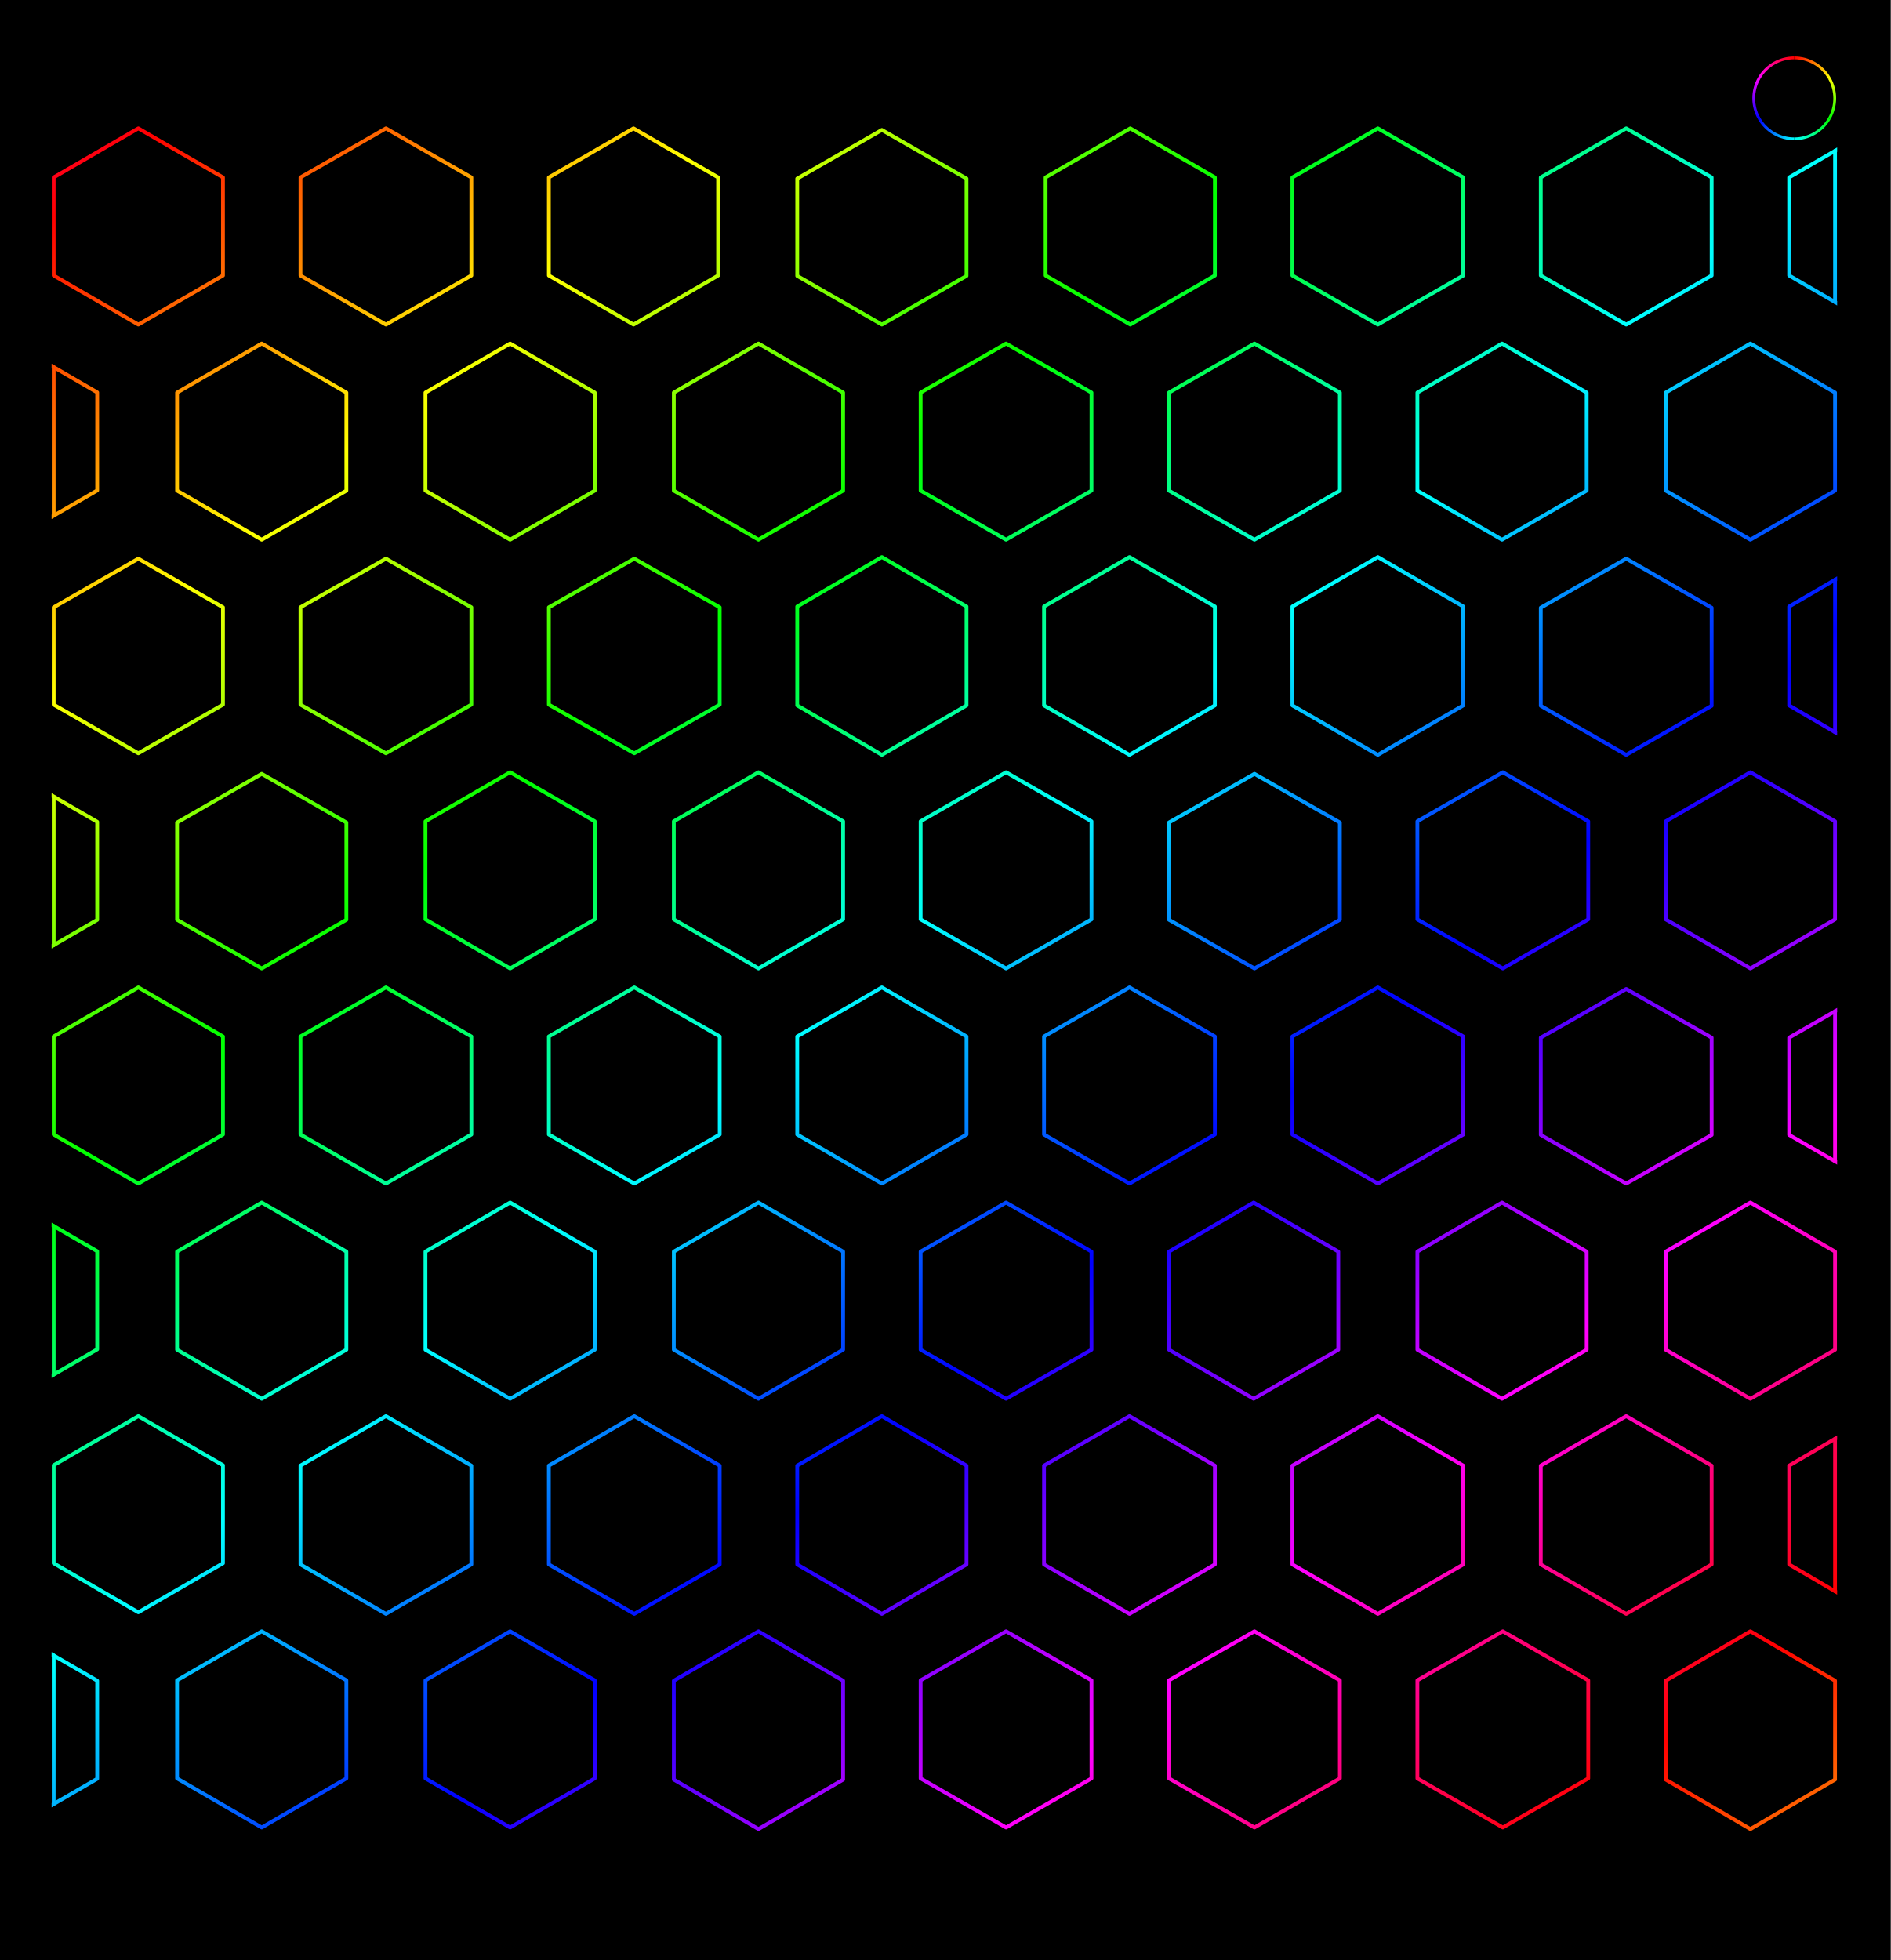
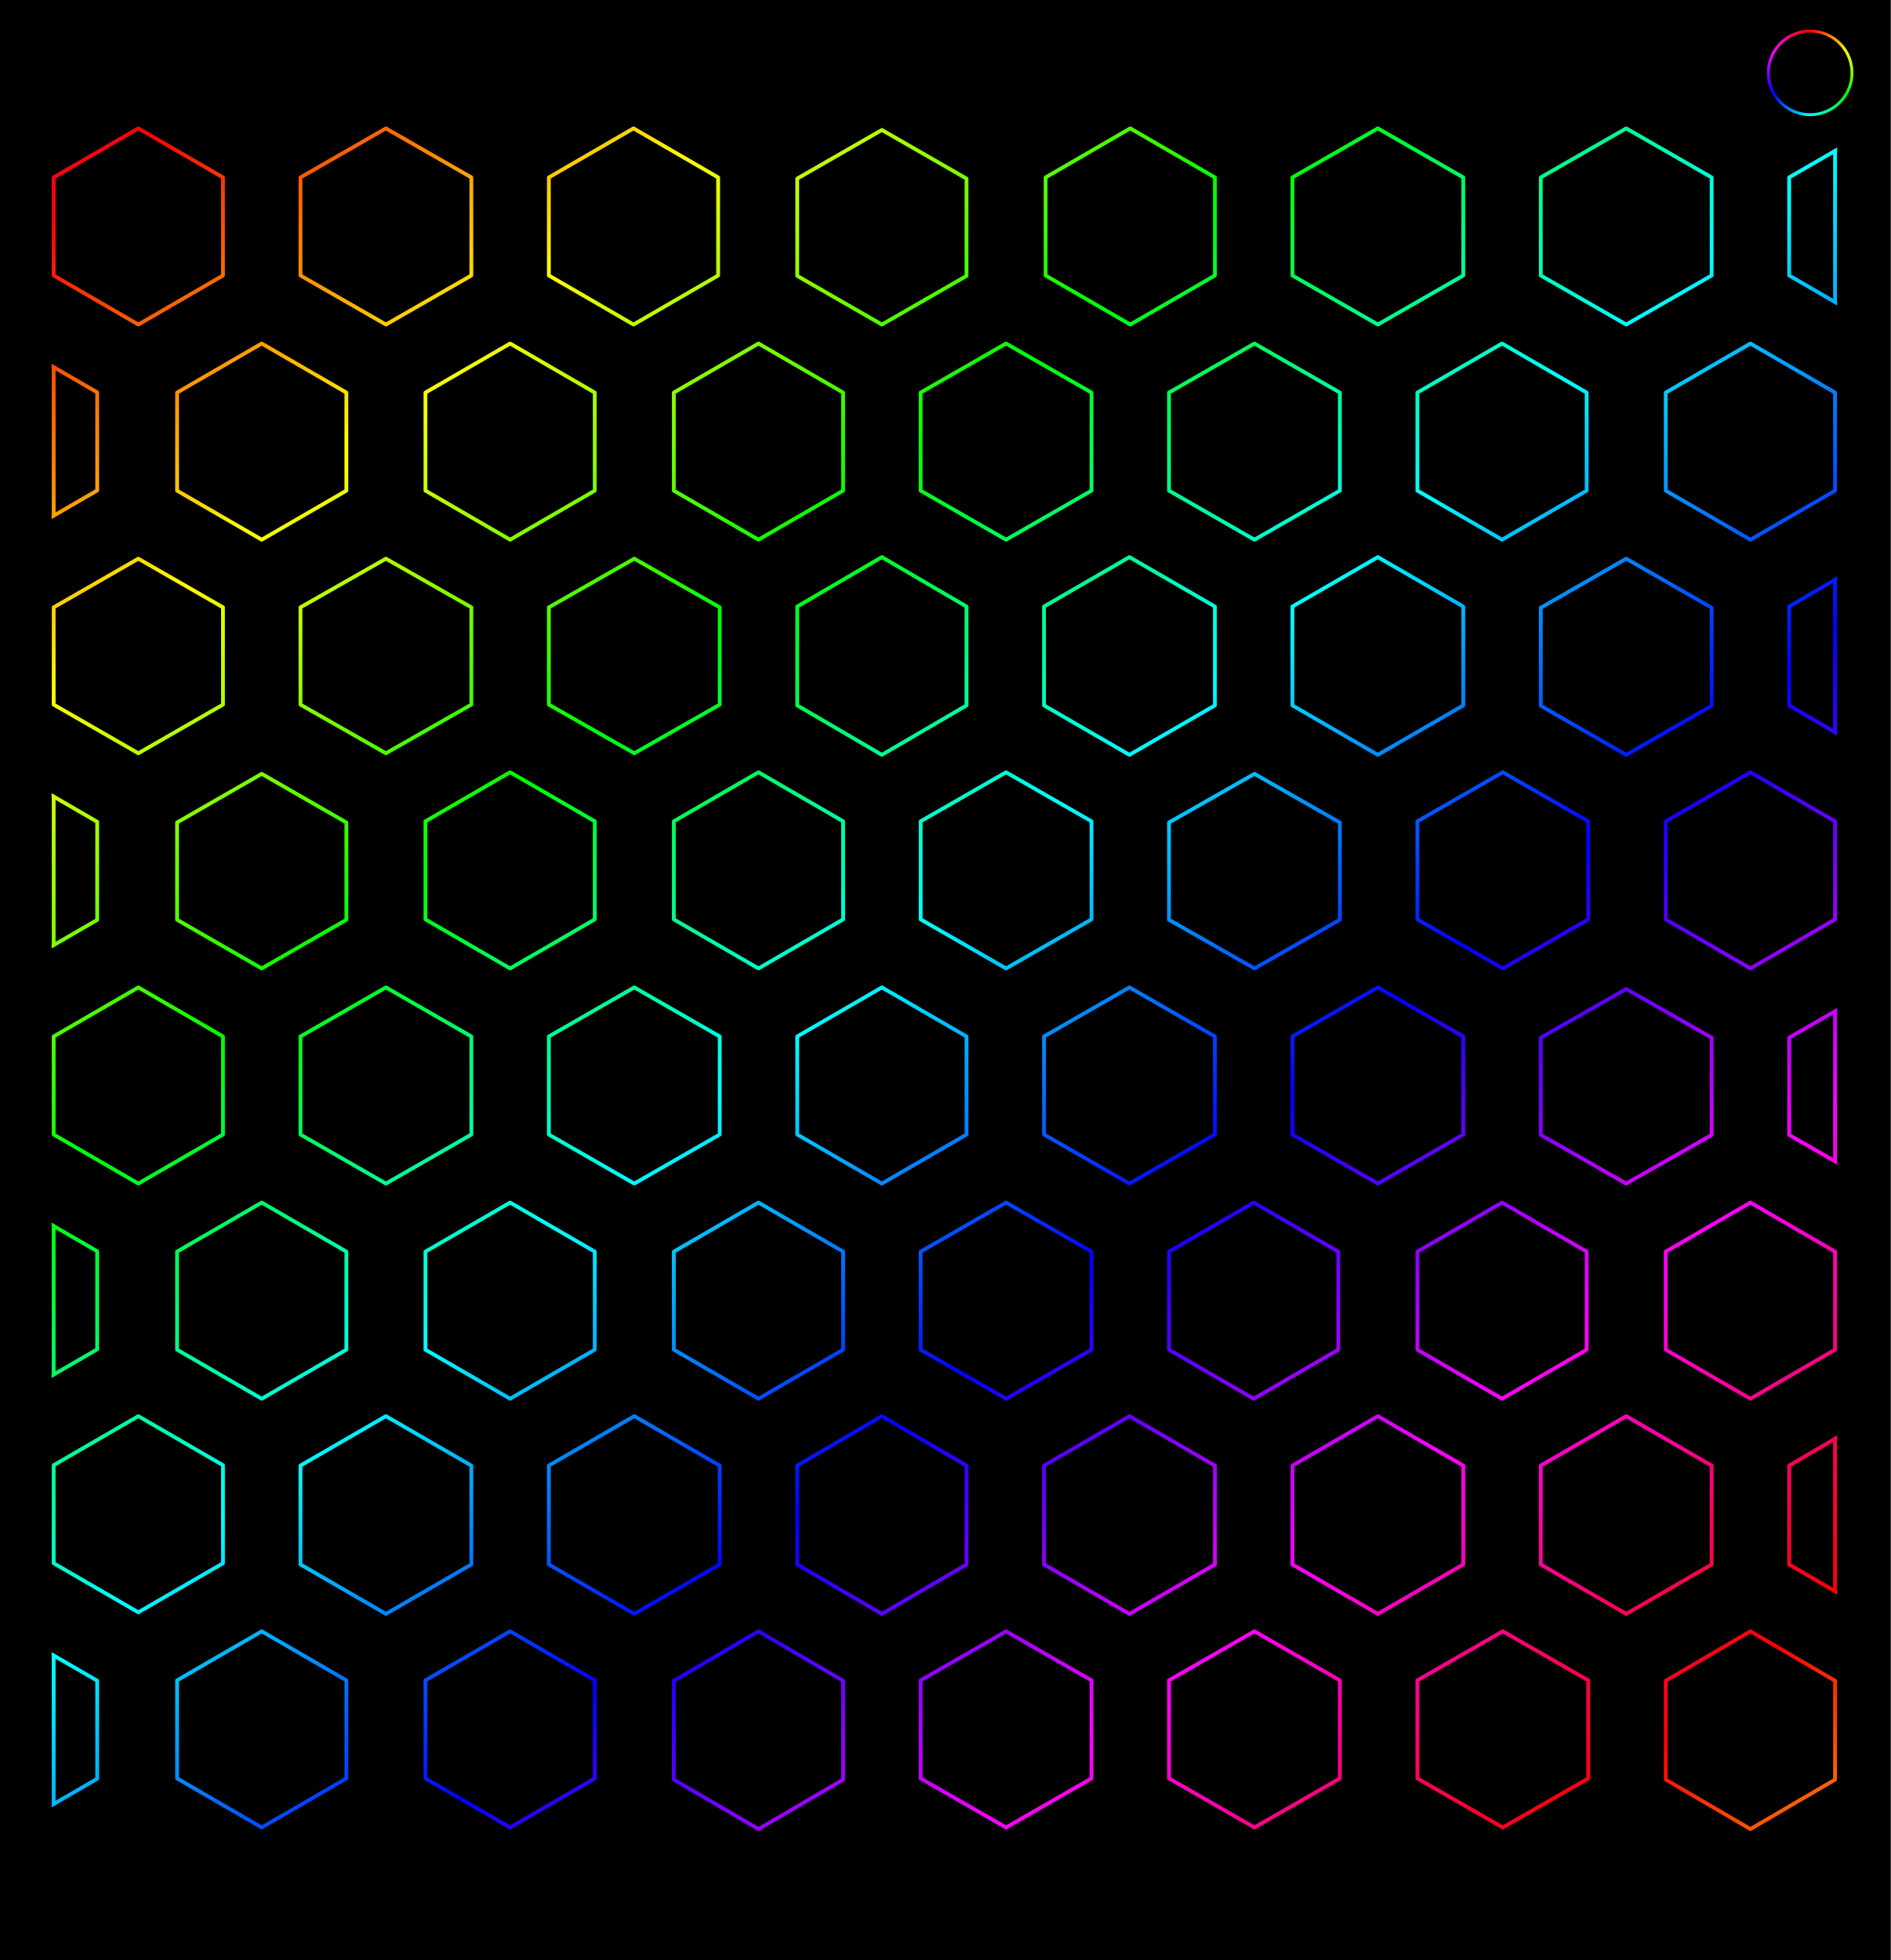
<svg xmlns="http://www.w3.org/2000/svg" width="2076" height="2152" viewBox="0 0 2076 2152">
  <defs>
    <linearGradient id="rainbow" gradientUnits="userSpaceOnUse" x1="0" y1="0" x2="1145.099" y2="1346.605">
      <stop offset="0" stop-color="#ff007e" />
      <stop offset="0.065" stop-color="#ff0000" />
      <stop offset="0.196" stop-color="#ffff00" />
      <stop offset="0.328" stop-color="#00ff00" />
      <stop offset="0.459" stop-color="#00ffff" />
      <stop offset="0.59" stop-color="#0000ff" />
      <stop offset="0.722" stop-color="#ff00ff" />
      <stop offset="0.853" stop-color="#ff0000" />
      <stop offset="0.984" stop-color="#ffff00" />
      <stop offset="1" stop-color="#e0ff00" />
    </linearGradient>
    <clipPath id="pattern-clip" data-edges="aligned">
      <rect x="23.68" y="69" width="1128.64" height="1084" />
    </clipPath>
-     <linearGradient id="camera-0" gradientUnits="userSpaceOnUse" x1="1970" y1="63.539" x2="2008.504" y2="85.77">
+     <linearGradient id="camera-0" gradientUnits="userSpaceOnUse" x1="1987.5" y1="34.09" x2="2027.26" y2="57.045">
      <stop stop-color="#ff0000" />
      <stop offset="1" stop-color="#ffff00" />
    </linearGradient>
-     <linearGradient id="camera-1" gradientUnits="userSpaceOnUse" x1="2008.504" y1="85.77" x2="2008.504" y2="130.23">
+     <linearGradient id="camera-1" gradientUnits="userSpaceOnUse" x1="2027.26" y1="57.045" x2="2027.26" y2="102.955">
      <stop stop-color="#ffff00" />
      <stop offset="1" stop-color="#00ff00" />
    </linearGradient>
-     <linearGradient id="camera-2" gradientUnits="userSpaceOnUse" x1="2008.504" y1="130.23" x2="1970" y2="152.461">
+     <linearGradient id="camera-2" gradientUnits="userSpaceOnUse" x1="2027.26" y1="102.955" x2="1987.5" y2="125.91">
      <stop stop-color="#00ff00" />
      <stop offset="1" stop-color="#00ffff" />
    </linearGradient>
-     <linearGradient id="camera-3" gradientUnits="userSpaceOnUse" x1="1970" y1="152.461" x2="1931.496" y2="130.23">
+     <linearGradient id="camera-3" gradientUnits="userSpaceOnUse" x1="1987.5" y1="125.91" x2="1947.74" y2="102.955">
      <stop stop-color="#00ffff" />
      <stop offset="1" stop-color="#0000ff" />
    </linearGradient>
-     <linearGradient id="camera-4" gradientUnits="userSpaceOnUse" x1="1931.496" y1="130.23" x2="1931.496" y2="85.77">
+     <linearGradient id="camera-4" gradientUnits="userSpaceOnUse" x1="1947.74" y1="102.955" x2="1947.74" y2="57.045">
      <stop stop-color="#0000ff" />
      <stop offset="1" stop-color="#ff00ff" />
    </linearGradient>
-     <linearGradient id="camera-5" gradientUnits="userSpaceOnUse" x1="1931.496" y1="85.77" x2="1970" y2="63.539">
+     <linearGradient id="camera-5" gradientUnits="userSpaceOnUse" x1="1947.74" y1="57.045" x2="1987.5" y2="34.09">
      <stop stop-color="#ff00ff" />
      <stop offset="1" stop-color="#ff0000" />
    </linearGradient>
  </defs>
  <rect width="2076" height="2152" fill="#000" />
  <g transform="translate(52 134) scale(1.737 1.737) translate(-21 -69)" clip-path="url(#pattern-clip)">
    <path d="M78.5,73L132,104L132,166L78.5,197L25,166L25,104ZM235,73L289,104L289,166L235,197L181,166L181,104ZM391.5,73L445,104L445,166L391.5,197L338,166L338,104ZM548.5,74L602,104.75L602,166.25L548.5,197L495,166.25L495,104.75ZM705.5,73L759,104L759,166L705.5,197L652,166L652,104ZM862,73L916,104L916,166L862,197L808,166L808,104ZM1019,73L1073,104L1073,166L1019,197L965,166L965,104ZM1175.5,73L1229,104L1229,166L1175.5,197L1122,166L1122,104ZM-1,208.867L52.5,239.867L52.5,301.867L-1,332.867L-54.5,301.867L-54.5,239.867ZM156.5,209L210,240L210,302L156.5,333L103,302L103,240ZM313.5,209L367,240L367,302L313.5,333L260,302L260,240ZM470.5,209L524,240L524,302L470.5,333L417,302L417,240ZM627,209L681,240L681,302L627,333L573,302L573,240ZM784,209L838,240L838,302L784,333L730,302L730,240ZM940.5,209L994,240L994,302L940.5,333L887,302L887,240ZM1097.5,209L1151,240L1151,302L1097.5,333L1044,302L1044,240ZM78.5,345L132,375.75L132,437.25L78.5,468L25,437.25L25,375.75ZM235,345L289,375.75L289,437.25L235,468L181,437.25L181,375.75ZM392,345L446,375.75L446,437.25L392,468L338,437.25L338,375.75ZM548.5,344L602,375.25L602,437.75L548.5,469L495,437.75L495,375.25ZM705,344L759,375.25L759,437.75L705,469L651,437.75L651,375.25ZM862,344L916,375.25L916,437.75L862,469L808,437.75L808,375.25ZM1019,345L1073,376L1073,438L1019,469L965,438L965,376ZM1175.5,344L1229,375.25L1229,437.75L1175.5,469L1122,437.75L1122,375.25ZM-1,480.321L52.5,511.321L52.5,573.321L-1,604.321L-54.5,573.321L-54.5,511.321ZM156.5,481L210,511.75L210,573.25L156.5,604L103,573.25L103,511.75ZM313.5,480L367,511L367,573L313.5,604L260,573L260,511ZM470.5,480L524,511L524,573L470.5,604L417,573L417,511ZM627,480L681,511L681,573L627,604L573,573L573,511ZM784,481L838,511.75L838,573.25L784,604L730,573.25L730,511.75ZM941,480L995,511L995,573L941,604L887,573L887,511ZM1097.5,480L1151,511L1151,573L1097.5,604L1044,573L1044,511ZM78.5,616L132,647L132,709L78.5,740L25,709L25,647ZM235,616L289,647L289,709L235,740L181,709L181,647ZM392,616L446,647L446,709L392,740L338,709L338,647ZM548.5,616L602,647L602,709L548.5,740L495,709L495,647ZM705,616L759,647L759,709L705,740L651,709L651,647ZM862,616L916,647L916,709L862,740L808,709L808,647ZM1019,617L1073,647.75L1073,709.25L1019,740L965,709.25L965,647.75ZM1175.5,617L1229,647.75L1229,709.25L1175.5,740L1122,709.25L1122,647.75ZM-1,751.774L52.5,782.774L52.5,844.774L-1,875.774L-54.5,844.774L-54.5,782.774ZM156.5,752L210,783L210,845L156.5,876L103,845L103,783ZM313.5,752L367,783L367,845L313.5,876L260,845L260,783ZM470.5,752L524,783L524,845L470.5,876L417,845L417,783ZM627,752L681,783L681,845L627,876L573,845L573,783ZM783.5,752L837,783L837,845L783.5,876L730,845L730,783ZM940.5,752L994,783L994,845L940.5,876L887,845L887,783ZM1097.5,752L1151,783L1151,845L1097.5,876L1044,845L1044,783ZM78.5,887L132,918L132,980L78.5,1011L25,980L25,918ZM235,887L289,918.25L289,980.75L235,1012L181,980.75L181,918.25ZM392,887L446,918.25L446,980.75L392,1012L338,980.75L338,918.25ZM548.5,887L602,918.25L602,980.75L548.5,1012L495,980.75L495,918.25ZM705,887L759,918.25L759,980.75L705,1012L651,980.75L651,918.25ZM862,887L916,918.25L916,980.75L862,1012L808,980.75L808,918.25ZM1019,887L1073,918.25L1073,980.75L1019,1012L965,980.75L965,918.25ZM1175.5,887L1229,918.25L1229,980.75L1175.5,1012L1122,980.75L1122,918.25ZM-1,1023.228L52.5,1054.228L52.5,1116.228L-1,1147.228L-54.5,1116.228L-54.5,1054.228ZM156.5,1023L210,1054L210,1116L156.5,1147L103,1116L103,1054ZM313.5,1023L367,1054L367,1116L313.5,1147L260,1116L260,1054ZM470.5,1023L524,1054.25L524,1116.75L470.5,1148L417,1116.75L417,1054.25ZM627,1023L681,1054L681,1116L627,1147L573,1116L573,1054ZM784,1023L838,1054L838,1116L784,1147L730,1116L730,1054ZM941,1023L995,1054L995,1116L941,1147L887,1116L887,1054ZM1097.5,1023L1151,1054.25L1151,1116.75L1097.5,1148L1044,1116.75L1044,1054.25Z" fill="none" stroke="url(#rainbow)" stroke-width="2.4" stroke-linejoin="round" />
    <path d="M1151,87.196L1151,182.804M25,223.932L25,317.802M1151,358.311L1151,454.689M25,495.386L25,589.256M1151,631.082L1151,725.918M25,766.839L25,860.709M1151,901.311L1151,997.689M25,1038.293L25,1132.163" fill="none" stroke="url(#rainbow)" stroke-width="2.4" stroke-linecap="round" />
  </g>
-   <circle cx="1970" cy="108" r="47.5" fill="#000" />
-   <path d="M1970,63.539A44.461,44.461 0 0 1 2008.504,85.77" fill="none" stroke="url(#camera-0)" stroke-width="3.079" />
-   <path d="M2008.504,85.77A44.461,44.461 0 0 1 2008.504,130.23" fill="none" stroke="url(#camera-1)" stroke-width="3.079" />
-   <path d="M2008.504,130.23A44.461,44.461 0 0 1 1970,152.461" fill="none" stroke="url(#camera-2)" stroke-width="3.079" />
-   <path d="M1970,152.461A44.461,44.461 0 0 1 1931.496,130.23" fill="none" stroke="url(#camera-3)" stroke-width="3.079" />
-   <path d="M1931.496,130.23A44.461,44.461 0 0 1 1931.496,85.77" fill="none" stroke="url(#camera-4)" stroke-width="3.079" />
-   <path d="M1931.496,85.77A44.461,44.461 0 0 1 1970,63.539" fill="none" stroke="url(#camera-5)" stroke-width="3.079" />
+   <circle cx="1987.5" cy="80" r="49" fill="#000" />
+   <path d="M1987.5,34.09A45.91,45.91 0 0 1 2027.26,57.045" fill="none" stroke="url(#camera-0)" stroke-width="3.179" />
+   <path d="M2027.26,57.045A45.91,45.91 0 0 1 2027.26,102.955" fill="none" stroke="url(#camera-1)" stroke-width="3.179" />
+   <path d="M2027.26,102.955A45.91,45.91 0 0 1 1987.5,125.91" fill="none" stroke="url(#camera-2)" stroke-width="3.179" />
+   <path d="M1987.5,125.91A45.91,45.91 0 0 1 1947.74,102.955" fill="none" stroke="url(#camera-3)" stroke-width="3.179" />
+   <path d="M1947.74,102.955A45.91,45.91 0 0 1 1947.74,57.045" fill="none" stroke="url(#camera-4)" stroke-width="3.179" />
+   <path d="M1947.74,57.045A45.91,45.91 0 0 1 1987.5,34.09" fill="none" stroke="url(#camera-5)" stroke-width="3.179" />
</svg>
